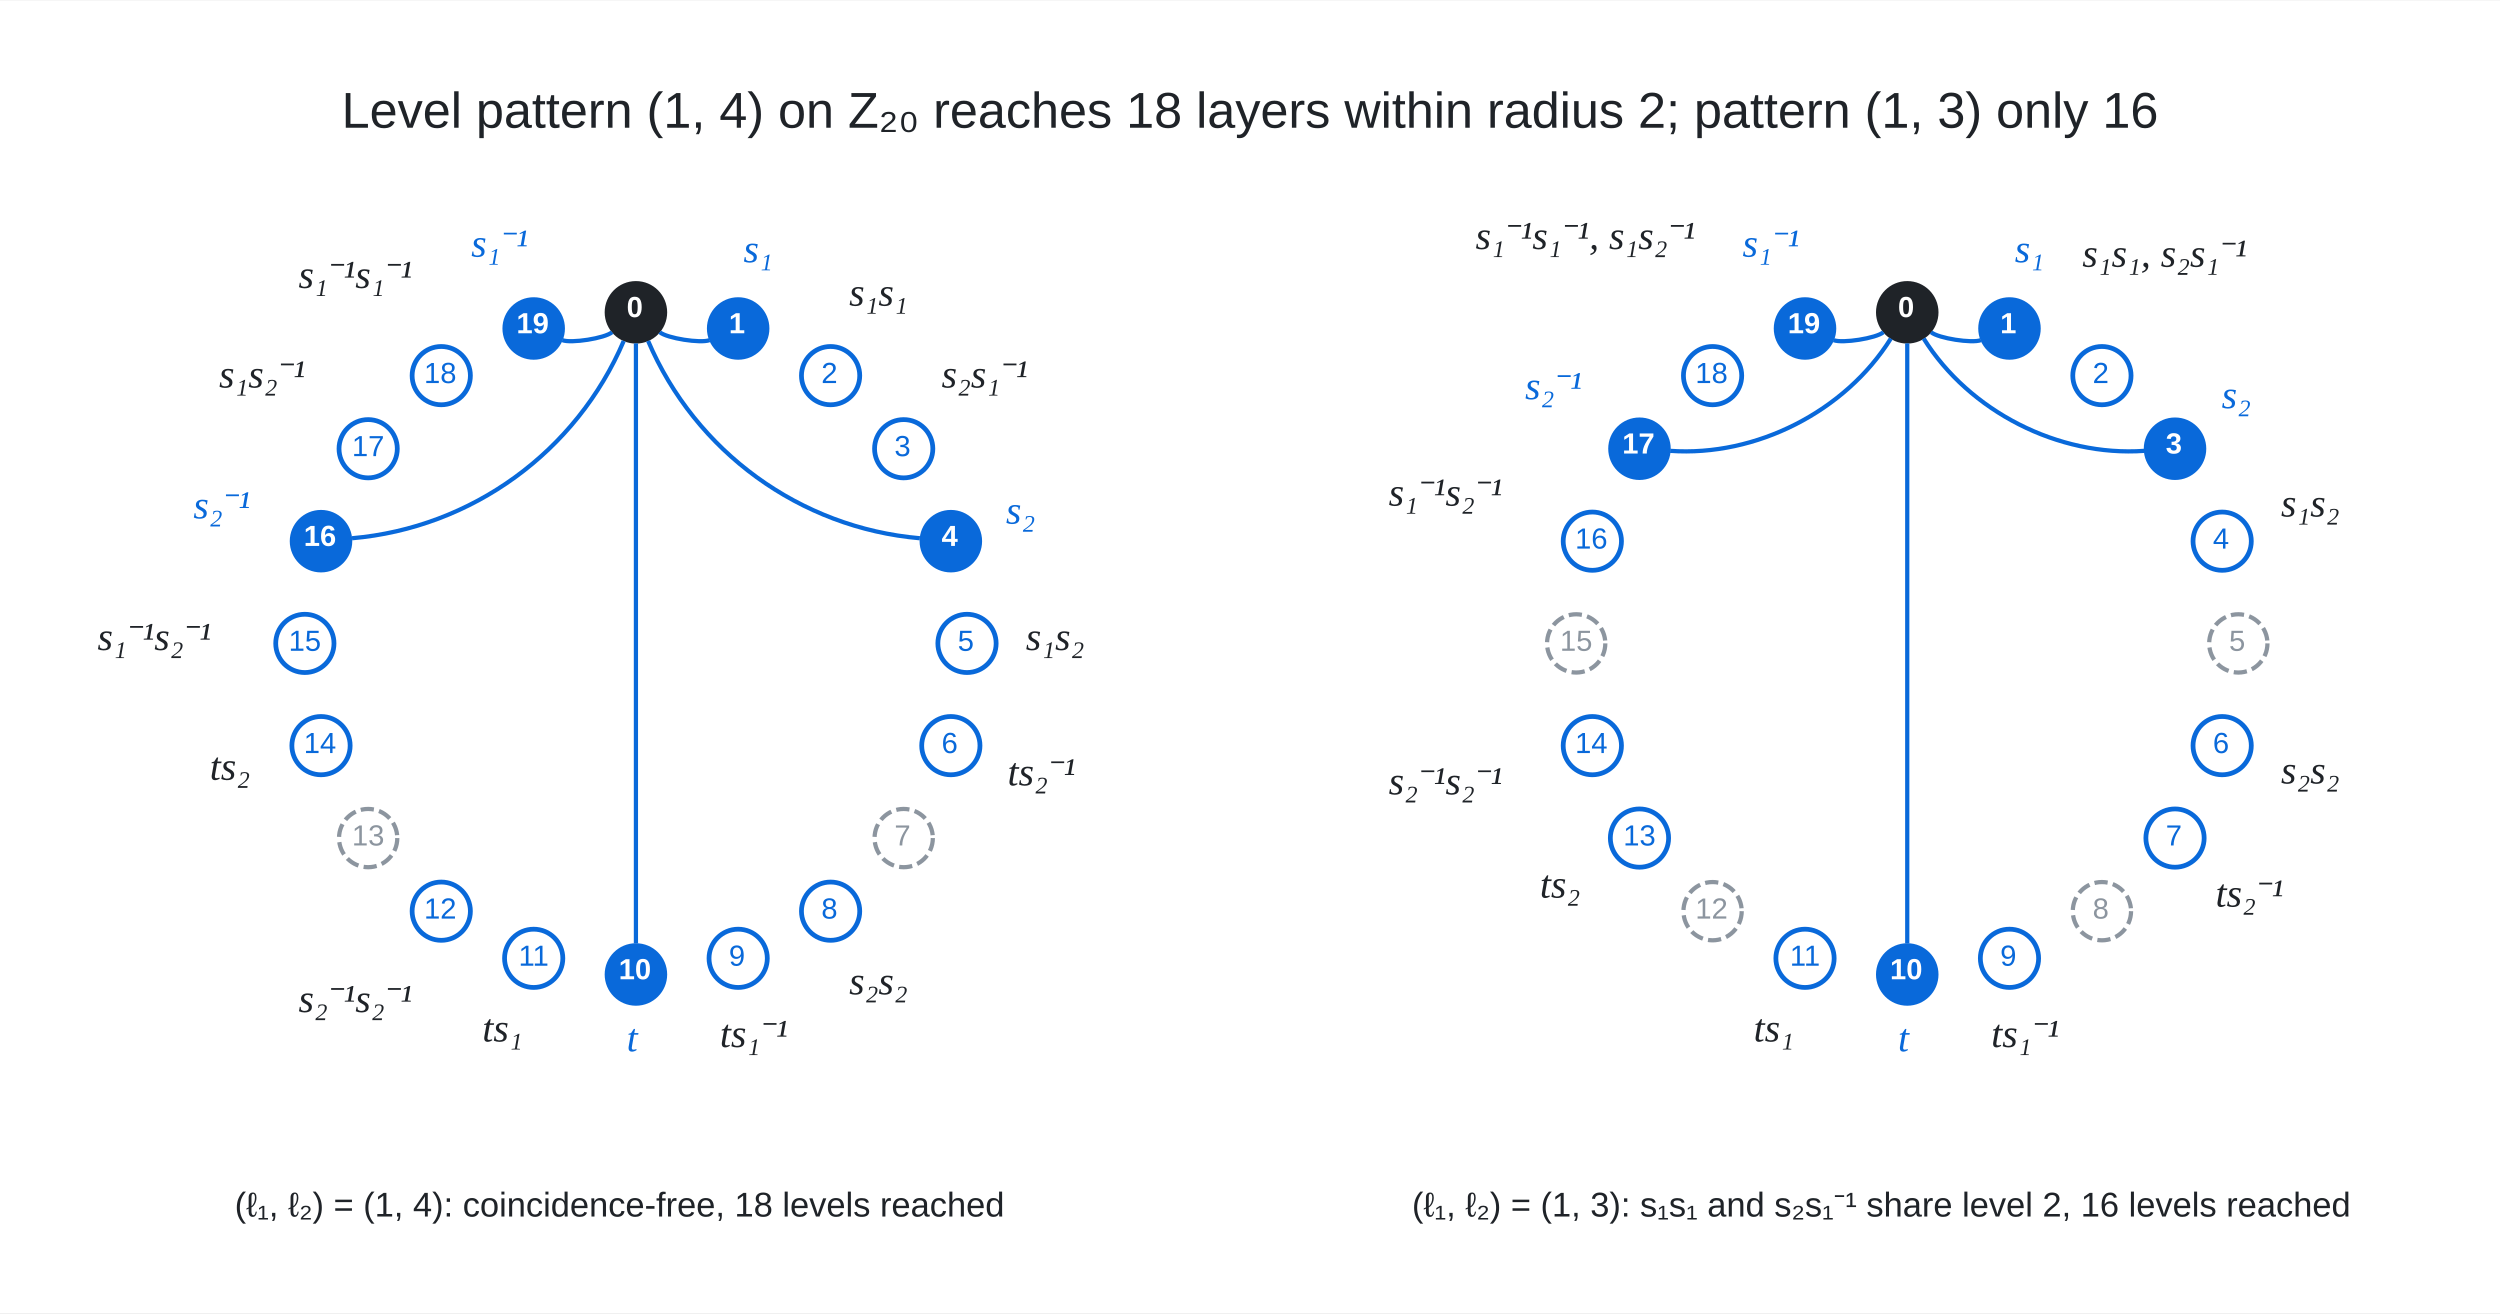
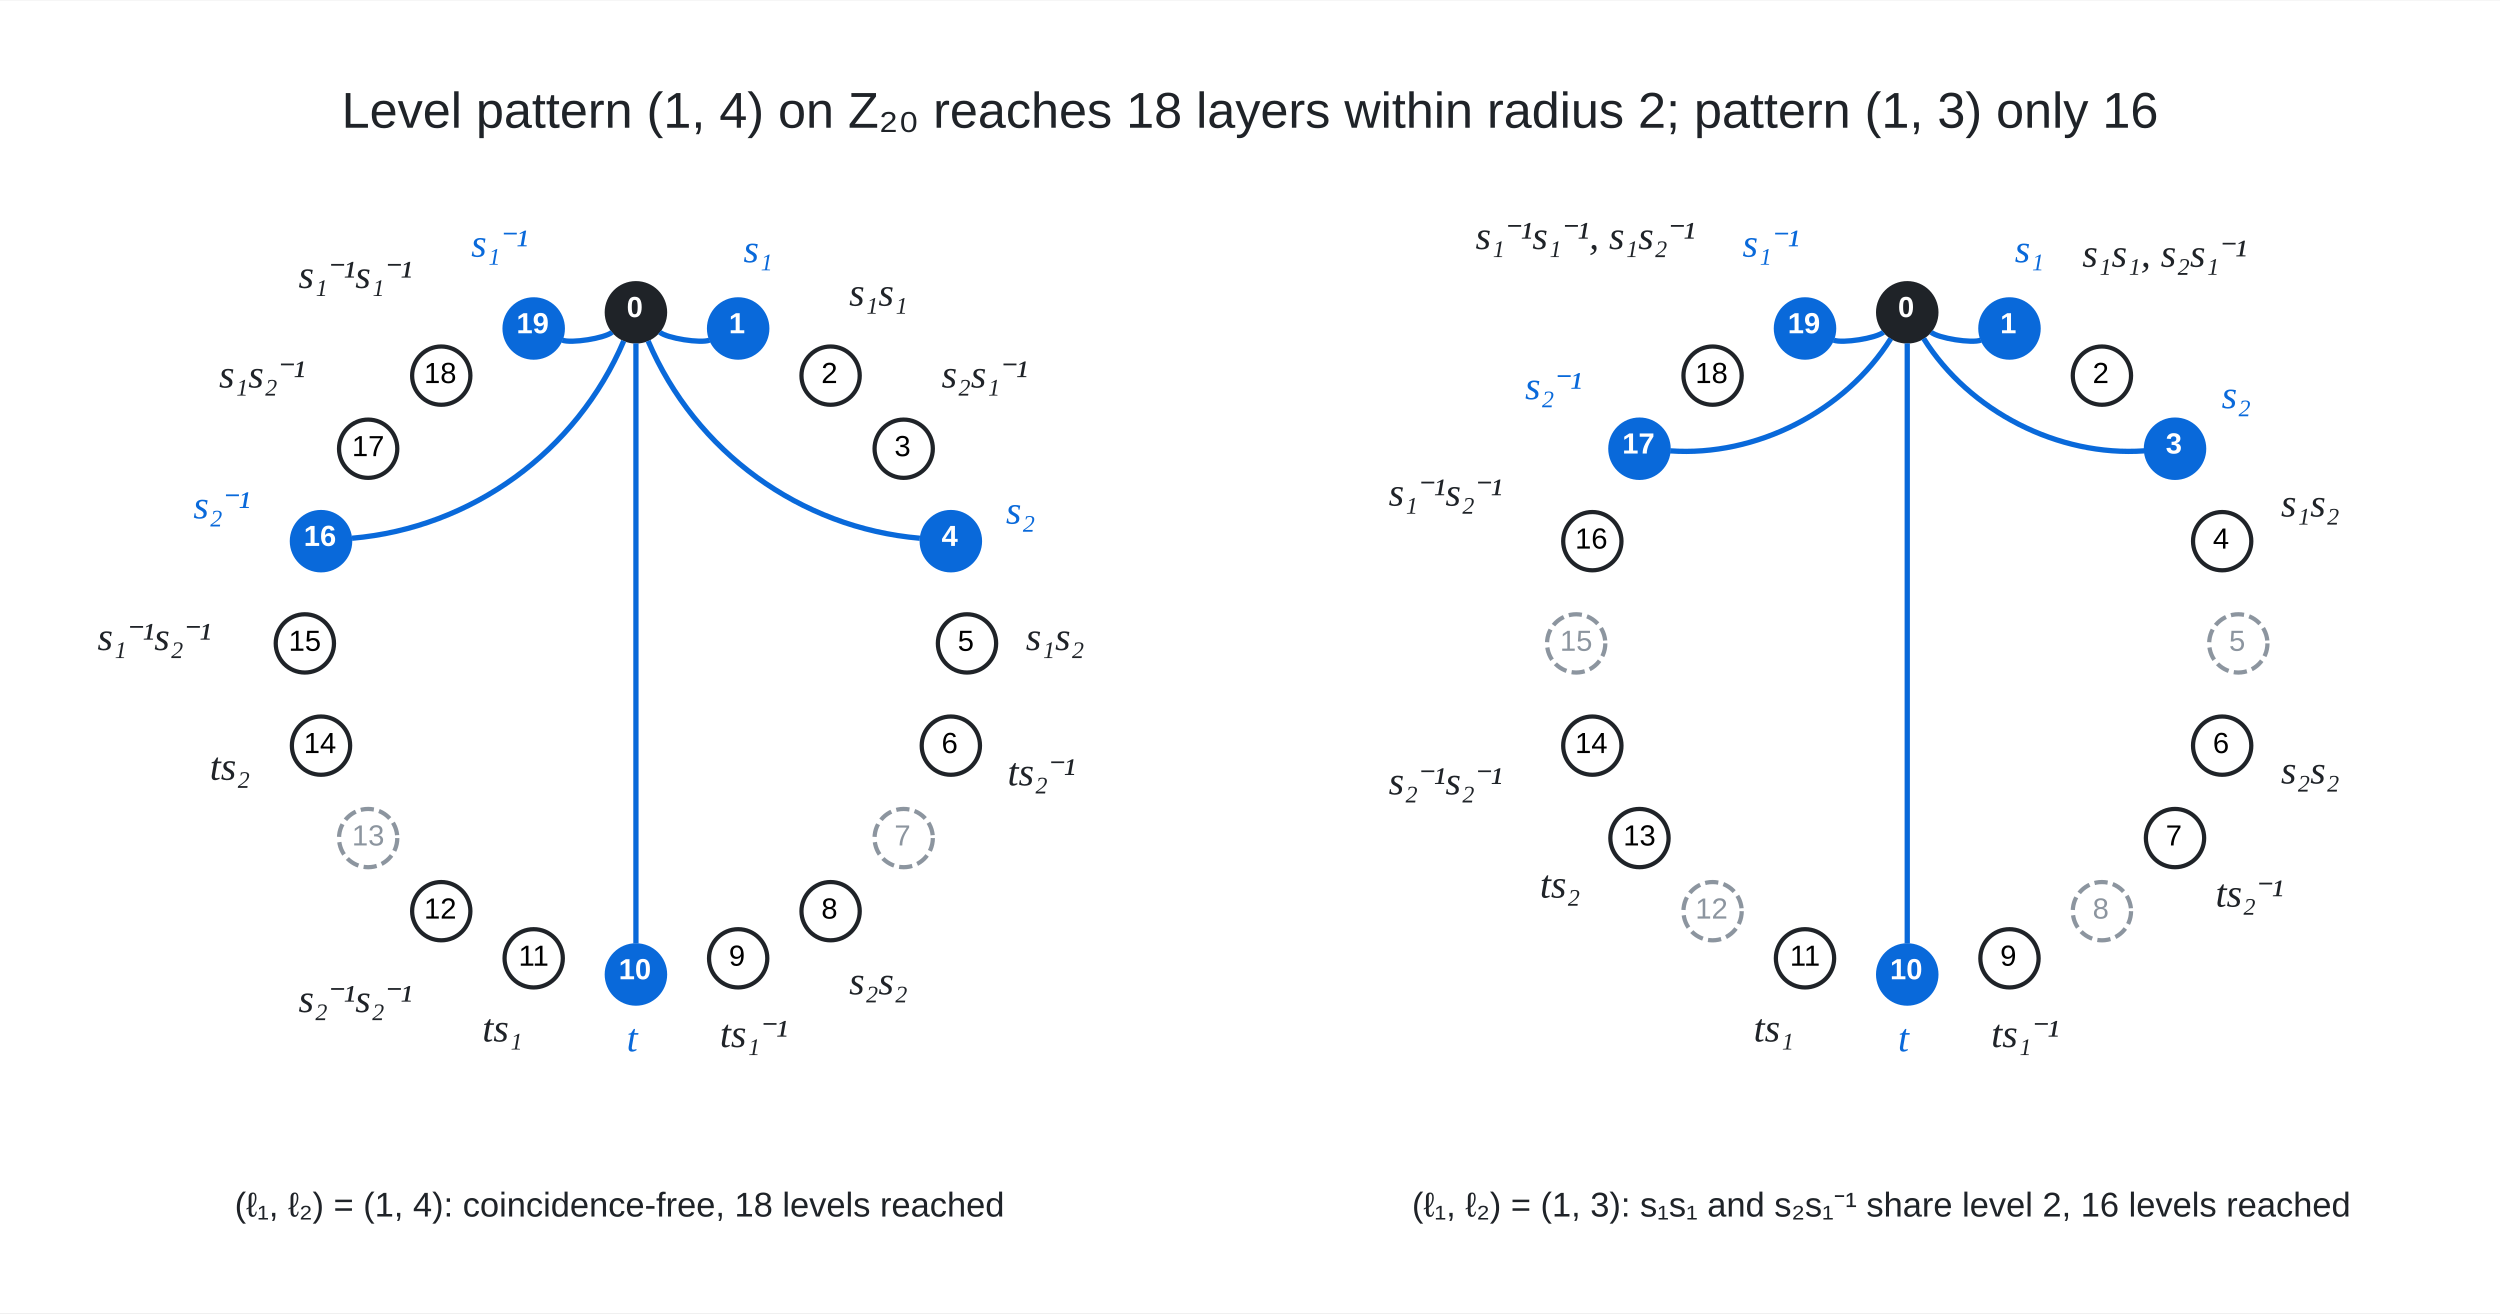
<svg xmlns="http://www.w3.org/2000/svg" width="944pt" height="496pt" viewBox="0.00 0.00 943.90 495.50">
  <g id="graph0" class="graph" transform="scale(1 1) rotate(0) translate(28.8 466.7)">
    <polygon fill="white" stroke="transparent" points="-28.8,28.8 -28.8,-466.7 915.1,-466.7 915.1,28.8 -28.8,28.8" />
    <text text-anchor="middle" x="443.15" y="-418.7" font-family="Arial" font-size="19.00" fill="#1f2328">Level pattern (1, 4) on Z₂₀ reaches 18 layers within radius 2; pattern (1, 3) only 16</text>
    <text text-anchor="middle" x="443.15" y="-397.7" font-family="Arial" font-size="19.00" fill="#1f2328"> </text>
    <g id="node1" class="node">
      <ellipse fill="#1f2328" stroke="#1f2328" stroke-width="1.6" cx="211.3" cy="-349" rx="11" ry="11" />
      <text text-anchor="start" x="207.8" y="-347.2" font-family="Arial" font-weight="bold" font-size="11.00" fill="white">0</text>
    </g>
    <g id="node2" class="node">
      <ellipse fill="#0969da" stroke="#0969da" stroke-width="1.6" cx="249.9" cy="-342.9" rx="11" ry="11" />
      <text text-anchor="start" x="246.4" y="-341.1" font-family="Arial" font-weight="bold" font-size="11.00" fill="white">1</text>
    </g>
    <g id="edge1" class="edge">
-       <path fill="none" stroke="#0969da" stroke-width="1.6" d="M220.3,-341.5C223,-339.2 235.8,-337.2 239.1,-338.5" />
+       <path fill="none" stroke="#0969da" stroke-width="2" d="M220.3,-341.5C223,-339.2 235.8,-337.2 239.1,-338.5" />
    </g>
    <g id="node8" class="node">
      <ellipse fill="#0969da" stroke="#0969da" stroke-width="1.6" cx="330.2" cy="-262.6" rx="11" ry="11" />
      <text text-anchor="start" x="326.7" y="-260.8" font-family="Arial" font-weight="bold" font-size="11.00" fill="white">4</text>
    </g>
    <g id="edge3" class="edge">
-       <path fill="none" stroke="#0969da" stroke-width="1.6" d="M215.9,-338.2C233.7,-296.4 273.3,-267.6 318.5,-263.7" />
+       <path fill="none" stroke="#0969da" stroke-width="2" d="M215.9,-338.2C233.7,-296.4 273.3,-267.6 318.5,-263.7" />
    </g>
    <g id="node19" class="node">
      <ellipse fill="#0969da" stroke="#0969da" stroke-width="1.6" cx="211.3" cy="-99" rx="11" ry="11" />
      <text text-anchor="start" x="204.8" y="-97.2" font-family="Arial" font-weight="bold" font-size="11.00" fill="white">10</text>
    </g>
    <g id="edge5" class="edge">
-       <path fill="none" stroke="#0969da" stroke-width="1.6" d="M211.3,-337.3C211.3,-261.8 211.3,-186.2 211.3,-110.7" />
+       <path fill="none" stroke="#0969da" stroke-width="2" d="M211.3,-337.3C211.3,-261.8 211.3,-186.2 211.3,-110.7" />
    </g>
    <g id="node30" class="node">
      <ellipse fill="#0969da" stroke="#0969da" stroke-width="1.6" cx="92.4" cy="-262.6" rx="11" ry="11" />
      <text text-anchor="start" x="85.9" y="-260.8" font-family="Arial" font-weight="bold" font-size="11.00" fill="white">16</text>
    </g>
    <g id="edge4" class="edge">
-       <path fill="none" stroke="#0969da" stroke-width="1.6" d="M206.7,-338.2C188.9,-296.4 149.3,-267.6 104.1,-263.7" />
+       <path fill="none" stroke="#0969da" stroke-width="2" d="M206.7,-338.2C188.9,-296.4 149.3,-267.6 104.1,-263.7" />
    </g>
    <g id="node36" class="node">
      <ellipse fill="#0969da" stroke="#0969da" stroke-width="1.6" cx="172.7" cy="-342.9" rx="11" ry="11" />
      <text text-anchor="start" x="166.2" y="-341.1" font-family="Arial" font-weight="bold" font-size="11.00" fill="white">19</text>
    </g>
    <g id="edge2" class="edge">
-       <path fill="none" stroke="#0969da" stroke-width="1.6" d="M202.3,-341.5C199.6,-339.2 186.8,-337.2 183.5,-338.5" />
+       <path fill="none" stroke="#0969da" stroke-width="2" d="M202.3,-341.5C199.6,-339.2 186.8,-337.2 183.5,-338.5" />
    </g>
    <g id="node3" class="node">
      <text text-anchor="start" x="251.9" y="-367.9" font-family="Times New Roman" font-style="italic" font-size="15.00" fill="#0969da">s₁</text>
    </g>
    <g id="node4" class="node">
-       <ellipse fill="none" stroke="#0969da" stroke-width="1.8" cx="284.8" cy="-325.1" rx="11" ry="11" />
-       <text text-anchor="start" x="281.3" y="-322.3" font-family="Arial" font-size="11.00" fill="#0969da">2</text>
+       <ellipse fill="none" stroke="#1f2328" stroke-width="1.6" cx="284.8" cy="-325.1" rx="11" ry="11" />
+       <text text-anchor="start" x="281.3" y="-322.3" font-family="Arial" font-size="11.00">2</text>
    </g>
    <g id="node5" class="node">
      <text text-anchor="start" x="291.8" y="-351.5" font-family="Times New Roman" font-style="italic" font-size="15.00" fill="#1f2328">s₁s₁</text>
    </g>
    <g id="node6" class="node">
-       <ellipse fill="none" stroke="#0969da" stroke-width="1.8" cx="312.4" cy="-297.5" rx="11" ry="11" />
-       <text text-anchor="start" x="308.9" y="-294.7" font-family="Arial" font-size="11.00" fill="#0969da">3</text>
+       <ellipse fill="none" stroke="#1f2328" stroke-width="1.6" cx="312.4" cy="-297.5" rx="11" ry="11" />
+       <text text-anchor="start" x="308.9" y="-294.7" font-family="Arial" font-size="11.00">3</text>
    </g>
    <g id="node7" class="node">
      <text text-anchor="start" x="326.7" y="-320.6" font-family="Times New Roman" font-style="italic" font-size="15.00" fill="#1f2328">s₂s₁⁻¹</text>
    </g>
    <g id="node9" class="node">
      <text text-anchor="start" x="351" y="-269.2" font-family="Times New Roman" font-style="italic" font-size="15.00" fill="#0969da">s₂</text>
    </g>
    <g id="node10" class="node">
-       <ellipse fill="none" stroke="#0969da" stroke-width="1.8" cx="336.3" cy="-224" rx="11" ry="11" />
-       <text text-anchor="start" x="332.8" y="-221.2" font-family="Arial" font-size="11.00" fill="#0969da">5</text>
+       <ellipse fill="none" stroke="#1f2328" stroke-width="1.6" cx="336.3" cy="-224" rx="11" ry="11" />
+       <text text-anchor="start" x="332.8" y="-221.2" font-family="Arial" font-size="11.00">5</text>
    </g>
    <g id="node11" class="node">
      <text text-anchor="start" x="358.5" y="-221.5" font-family="Times New Roman" font-style="italic" font-size="15.00" fill="#1f2328">s₁s₂</text>
    </g>
    <g id="node12" class="node">
-       <ellipse fill="none" stroke="#0969da" stroke-width="1.8" cx="330.2" cy="-185.4" rx="11" ry="11" />
-       <text text-anchor="start" x="326.7" y="-182.6" font-family="Arial" font-size="11.00" fill="#0969da">6</text>
+       <ellipse fill="none" stroke="#1f2328" stroke-width="1.6" cx="330.2" cy="-185.4" rx="11" ry="11" />
+       <text text-anchor="start" x="326.7" y="-182.6" font-family="Arial" font-size="11.00">6</text>
    </g>
    <g id="node13" class="node">
      <text text-anchor="start" x="351.6" y="-170.4" font-family="Times New Roman" font-style="italic" font-size="15.00" fill="#1f2328">ts₂⁻¹</text>
    </g>
    <g id="node14" class="node">
      <ellipse fill="none" stroke="#8c959f" stroke-width="1.6" stroke-dasharray="5,2" cx="312.4" cy="-150.5" rx="11" ry="11" />
      <text text-anchor="start" x="308.9" y="-147.7" font-family="Arial" font-size="11.00" fill="#8c959f">7</text>
    </g>
    <g id="node15" class="node">
-       <ellipse fill="none" stroke="#0969da" stroke-width="1.8" cx="284.8" cy="-122.9" rx="11" ry="11" />
-       <text text-anchor="start" x="281.3" y="-120.1" font-family="Arial" font-size="11.00" fill="#0969da">8</text>
+       <ellipse fill="none" stroke="#1f2328" stroke-width="1.6" cx="284.8" cy="-122.9" rx="11" ry="11" />
+       <text text-anchor="start" x="281.3" y="-120.1" font-family="Arial" font-size="11.00">8</text>
    </g>
    <g id="node16" class="node">
      <text text-anchor="start" x="291.8" y="-91.5" font-family="Times New Roman" font-style="italic" font-size="15.00" fill="#1f2328">s₂s₂</text>
    </g>
    <g id="node17" class="node">
-       <ellipse fill="none" stroke="#0969da" stroke-width="1.8" cx="249.9" cy="-105.1" rx="11" ry="11" />
-       <text text-anchor="start" x="246.4" y="-102.3" font-family="Arial" font-size="11.00" fill="#0969da">9</text>
+       <ellipse fill="none" stroke="#1f2328" stroke-width="1.6" cx="249.9" cy="-105.1" rx="11" ry="11" />
+       <text text-anchor="start" x="246.4" y="-102.3" font-family="Arial" font-size="11.00">9</text>
    </g>
    <g id="node18" class="node">
      <text text-anchor="start" x="243" y="-71.6" font-family="Times New Roman" font-style="italic" font-size="15.00" fill="#1f2328">ts₁⁻¹</text>
    </g>
    <g id="node20" class="node">
      <text text-anchor="start" x="207.8" y="-70" font-family="Times New Roman" font-style="italic" font-size="15.00" fill="#0969da">t</text>
    </g>
    <g id="node21" class="node">
-       <ellipse fill="none" stroke="#0969da" stroke-width="1.8" cx="172.7" cy="-105.1" rx="11" ry="11" />
-       <text text-anchor="middle" x="172.7" y="-102.3" font-family="Arial" font-size="11.00" fill="#0969da">11</text>
+       <ellipse fill="none" stroke="#1f2328" stroke-width="1.6" cx="172.7" cy="-105.1" rx="11" ry="11" />
+       <text text-anchor="middle" x="172.7" y="-102.3" font-family="Arial" font-size="11.00">11</text>
    </g>
    <g id="node22" class="node">
      <text text-anchor="start" x="153.3" y="-73.7" font-family="Times New Roman" font-style="italic" font-size="15.00" fill="#1f2328">ts₁</text>
    </g>
    <g id="node23" class="node">
-       <ellipse fill="none" stroke="#0969da" stroke-width="1.8" cx="137.8" cy="-122.9" rx="11" ry="11" />
-       <text text-anchor="start" x="131.3" y="-120.1" font-family="Arial" font-size="11.00" fill="#0969da">12</text>
+       <ellipse fill="none" stroke="#1f2328" stroke-width="1.6" cx="137.8" cy="-122.9" rx="11" ry="11" />
+       <text text-anchor="start" x="131.3" y="-120.1" font-family="Arial" font-size="11.00">12</text>
    </g>
    <g id="node24" class="node">
      <text text-anchor="start" x="83.9" y="-84.8" font-family="Times New Roman" font-style="italic" font-size="15.00" fill="#1f2328">s₂⁻¹s₂⁻¹</text>
    </g>
    <g id="node25" class="node">
      <ellipse fill="none" stroke="#8c959f" stroke-width="1.6" stroke-dasharray="5,2" cx="110.2" cy="-150.5" rx="11" ry="11" />
      <text text-anchor="middle" x="110.2" y="-147.7" font-family="Arial" font-size="11.00" fill="#8c959f">13</text>
    </g>
    <g id="node26" class="node">
-       <ellipse fill="none" stroke="#0969da" stroke-width="1.8" cx="92.4" cy="-185.4" rx="11" ry="11" />
-       <text text-anchor="start" x="85.9" y="-182.6" font-family="Arial" font-size="11.00" fill="#0969da">14</text>
+       <ellipse fill="none" stroke="#1f2328" stroke-width="1.6" cx="92.4" cy="-185.4" rx="11" ry="11" />
+       <text text-anchor="start" x="85.9" y="-182.6" font-family="Arial" font-size="11.00">14</text>
    </g>
    <g id="node27" class="node">
      <text text-anchor="start" x="50.4" y="-172.5" font-family="Times New Roman" font-style="italic" font-size="15.00" fill="#1f2328">ts₂</text>
    </g>
    <g id="node28" class="node">
-       <ellipse fill="none" stroke="#0969da" stroke-width="1.8" cx="86.3" cy="-224" rx="11" ry="11" />
-       <text text-anchor="middle" x="86.3" y="-221.2" font-family="Arial" font-size="11.00" fill="#0969da">15</text>
+       <ellipse fill="none" stroke="#1f2328" stroke-width="1.6" cx="86.3" cy="-224" rx="11" ry="11" />
+       <text text-anchor="middle" x="86.3" y="-221.2" font-family="Arial" font-size="11.00">15</text>
    </g>
    <g id="node29" class="node">
      <text text-anchor="start" x="8" y="-221.5" font-family="Times New Roman" font-style="italic" font-size="15.00" fill="#1f2328">s₁⁻¹s₂⁻¹</text>
    </g>
    <g id="node31" class="node">
      <text text-anchor="start" x="44.2" y="-271.2" font-family="Times New Roman" font-style="italic" font-size="15.00" fill="#0969da">s₂⁻¹</text>
    </g>
    <g id="node32" class="node">
-       <ellipse fill="none" stroke="#0969da" stroke-width="1.8" cx="110.2" cy="-297.5" rx="11" ry="11" />
-       <text text-anchor="middle" x="110.2" y="-294.7" font-family="Arial" font-size="11.00" fill="#0969da">17</text>
+       <ellipse fill="none" stroke="#1f2328" stroke-width="1.6" cx="110.2" cy="-297.5" rx="11" ry="11" />
+       <text text-anchor="middle" x="110.2" y="-294.7" font-family="Arial" font-size="11.00">17</text>
    </g>
    <g id="node33" class="node">
      <text text-anchor="start" x="53.9" y="-320.6" font-family="Times New Roman" font-style="italic" font-size="15.00" fill="#1f2328">s₁s₂⁻¹</text>
    </g>
    <g id="node34" class="node">
-       <ellipse fill="none" stroke="#0969da" stroke-width="1.8" cx="137.8" cy="-325.1" rx="11" ry="11" />
-       <text text-anchor="start" x="131.3" y="-322.3" font-family="Arial" font-size="11.00" fill="#0969da">18</text>
+       <ellipse fill="none" stroke="#1f2328" stroke-width="1.6" cx="137.8" cy="-325.1" rx="11" ry="11" />
+       <text text-anchor="start" x="131.3" y="-322.3" font-family="Arial" font-size="11.00">18</text>
    </g>
    <g id="node35" class="node">
      <text text-anchor="start" x="83.9" y="-358.2" font-family="Times New Roman" font-style="italic" font-size="15.00" fill="#1f2328">s₁⁻¹s₁⁻¹</text>
    </g>
    <g id="node37" class="node">
      <text text-anchor="start" x="149.1" y="-370" font-family="Times New Roman" font-style="italic" font-size="15.00" fill="#0969da">s₁⁻¹</text>
    </g>
    <g id="node38" class="node">
      <text text-anchor="start" x="59.8" y="-7.6" font-family="Arial" font-size="13.00" fill="#1f2328">(ℓ₁, ℓ₂) = (1, 4): coincidence-free, 18 levels reached</text>
    </g>
    <g id="node39" class="node">
      <ellipse fill="#1f2328" stroke="#1f2328" stroke-width="1.6" cx="691.3" cy="-349" rx="11" ry="11" />
      <text text-anchor="start" x="687.8" y="-347.2" font-family="Arial" font-weight="bold" font-size="11.00" fill="white">0</text>
    </g>
    <g id="node40" class="node">
      <ellipse fill="#0969da" stroke="#0969da" stroke-width="1.6" cx="729.9" cy="-342.9" rx="11" ry="11" />
      <text text-anchor="start" x="726.4" y="-341.1" font-family="Arial" font-weight="bold" font-size="11.00" fill="white">1</text>
    </g>
    <g id="edge6" class="edge">
-       <path fill="none" stroke="#0969da" stroke-width="1.6" d="M700.3,-341.5C703,-339.2 715.8,-337.2 719.1,-338.5" />
+       <path fill="none" stroke="#0969da" stroke-width="2" d="M700.3,-341.5C703,-339.2 715.8,-337.2 719.1,-338.5" />
    </g>
    <g id="node44" class="node">
      <ellipse fill="#0969da" stroke="#0969da" stroke-width="1.6" cx="792.4" cy="-297.5" rx="11" ry="11" />
      <text text-anchor="start" x="788.9" y="-295.7" font-family="Arial" font-weight="bold" font-size="11.00" fill="white">3</text>
    </g>
    <g id="edge8" class="edge">
-       <path fill="none" stroke="#0969da" stroke-width="1.6" d="M697.5,-339.1C714.7,-311.6 748.4,-294.4 780.8,-296.7" />
+       <path fill="none" stroke="#0969da" stroke-width="2" d="M697.5,-339.1C714.7,-311.6 748.4,-294.4 780.8,-296.7" />
    </g>
    <g id="node56" class="node">
      <ellipse fill="#0969da" stroke="#0969da" stroke-width="1.6" cx="691.3" cy="-99" rx="11" ry="11" />
      <text text-anchor="start" x="684.8" y="-97.2" font-family="Arial" font-weight="bold" font-size="11.00" fill="white">10</text>
    </g>
    <g id="edge10" class="edge">
-       <path fill="none" stroke="#0969da" stroke-width="1.6" d="M691.3,-337.3C691.3,-261.8 691.3,-186.2 691.3,-110.7" />
+       <path fill="none" stroke="#0969da" stroke-width="2" d="M691.3,-337.3C691.3,-261.8 691.3,-186.2 691.3,-110.7" />
    </g>
    <g id="node68" class="node">
      <ellipse fill="#0969da" stroke="#0969da" stroke-width="1.6" cx="590.2" cy="-297.5" rx="11" ry="11" />
      <text text-anchor="start" x="583.7" y="-295.7" font-family="Arial" font-weight="bold" font-size="11.00" fill="white">17</text>
    </g>
    <g id="edge9" class="edge">
-       <path fill="none" stroke="#0969da" stroke-width="1.6" d="M685.1,-339.1C667.9,-311.6 634.2,-294.4 601.8,-296.7" />
+       <path fill="none" stroke="#0969da" stroke-width="2" d="M685.1,-339.1C667.9,-311.6 634.2,-294.4 601.8,-296.7" />
    </g>
    <g id="node72" class="node">
      <ellipse fill="#0969da" stroke="#0969da" stroke-width="1.6" cx="652.7" cy="-342.9" rx="11" ry="11" />
      <text text-anchor="start" x="646.2" y="-341.1" font-family="Arial" font-weight="bold" font-size="11.00" fill="white">19</text>
    </g>
    <g id="edge7" class="edge">
-       <path fill="none" stroke="#0969da" stroke-width="1.6" d="M682.3,-341.5C679.6,-339.2 666.8,-337.2 663.5,-338.5" />
+       <path fill="none" stroke="#0969da" stroke-width="2" d="M682.3,-341.5C679.6,-339.2 666.8,-337.2 663.5,-338.5" />
    </g>
    <g id="node41" class="node">
      <text text-anchor="start" x="731.9" y="-367.9" font-family="Times New Roman" font-style="italic" font-size="15.00" fill="#0969da">s₁</text>
    </g>
    <g id="node42" class="node">
-       <ellipse fill="none" stroke="#0969da" stroke-width="1.8" cx="764.8" cy="-325.1" rx="11" ry="11" />
-       <text text-anchor="start" x="761.3" y="-322.3" font-family="Arial" font-size="11.00" fill="#0969da">2</text>
+       <ellipse fill="none" stroke="#1f2328" stroke-width="1.6" cx="764.8" cy="-325.1" rx="11" ry="11" />
+       <text text-anchor="start" x="761.3" y="-322.3" font-family="Arial" font-size="11.00">2</text>
    </g>
    <g id="node43" class="node">
      <text text-anchor="start" x="757.4" y="-366.2" font-family="Times New Roman" font-style="italic" font-size="15.00" fill="#1f2328">s₁s₁, s₂s₁⁻¹</text>
    </g>
    <g id="node45" class="node">
      <text text-anchor="start" x="810" y="-312.8" font-family="Times New Roman" font-style="italic" font-size="15.00" fill="#0969da">s₂</text>
    </g>
    <g id="node46" class="node">
-       <ellipse fill="none" stroke="#0969da" stroke-width="1.8" cx="810.2" cy="-262.6" rx="11" ry="11" />
-       <text text-anchor="start" x="806.7" y="-259.8" font-family="Arial" font-size="11.00" fill="#0969da">4</text>
+       <ellipse fill="none" stroke="#1f2328" stroke-width="1.6" cx="810.2" cy="-262.6" rx="11" ry="11" />
+       <text text-anchor="start" x="806.7" y="-259.8" font-family="Arial" font-size="11.00">4</text>
    </g>
    <g id="node47" class="node">
      <text text-anchor="start" x="832.4" y="-271.9" font-family="Times New Roman" font-style="italic" font-size="15.00" fill="#1f2328">s₁s₂</text>
    </g>
    <g id="node48" class="node">
      <ellipse fill="none" stroke="#8c959f" stroke-width="1.6" stroke-dasharray="5,2" cx="816.3" cy="-224" rx="11" ry="11" />
      <text text-anchor="start" x="812.8" y="-221.2" font-family="Arial" font-size="11.00" fill="#8c959f">5</text>
    </g>
    <g id="node49" class="node">
-       <ellipse fill="none" stroke="#0969da" stroke-width="1.8" cx="810.2" cy="-185.4" rx="11" ry="11" />
-       <text text-anchor="start" x="806.7" y="-182.6" font-family="Arial" font-size="11.00" fill="#0969da">6</text>
+       <ellipse fill="none" stroke="#1f2328" stroke-width="1.6" cx="810.2" cy="-185.4" rx="11" ry="11" />
+       <text text-anchor="start" x="806.7" y="-182.6" font-family="Arial" font-size="11.00">6</text>
    </g>
    <g id="node50" class="node">
      <text text-anchor="start" x="832.4" y="-171.1" font-family="Times New Roman" font-style="italic" font-size="15.00" fill="#1f2328">s₂s₂</text>
    </g>
    <g id="node51" class="node">
-       <ellipse fill="none" stroke="#0969da" stroke-width="1.8" cx="792.4" cy="-150.5" rx="11" ry="11" />
-       <text text-anchor="start" x="788.9" y="-147.7" font-family="Arial" font-size="11.00" fill="#0969da">7</text>
+       <ellipse fill="none" stroke="#1f2328" stroke-width="1.6" cx="792.4" cy="-150.5" rx="11" ry="11" />
+       <text text-anchor="start" x="788.9" y="-147.7" font-family="Arial" font-size="11.00">7</text>
    </g>
    <g id="node52" class="node">
      <text text-anchor="start" x="807.7" y="-124.6" font-family="Times New Roman" font-style="italic" font-size="15.00" fill="#1f2328">ts₂⁻¹</text>
    </g>
    <g id="node53" class="node">
      <ellipse fill="none" stroke="#8c959f" stroke-width="1.6" stroke-dasharray="5,2" cx="764.8" cy="-122.9" rx="11" ry="11" />
      <text text-anchor="start" x="761.3" y="-120.1" font-family="Arial" font-size="11.00" fill="#8c959f">8</text>
    </g>
    <g id="node54" class="node">
-       <ellipse fill="none" stroke="#0969da" stroke-width="1.8" cx="729.9" cy="-105.1" rx="11" ry="11" />
-       <text text-anchor="start" x="726.4" y="-102.3" font-family="Arial" font-size="11.00" fill="#0969da">9</text>
+       <ellipse fill="none" stroke="#1f2328" stroke-width="1.6" cx="729.9" cy="-105.1" rx="11" ry="11" />
+       <text text-anchor="start" x="726.4" y="-102.3" font-family="Arial" font-size="11.00">9</text>
    </g>
    <g id="node55" class="node">
      <text text-anchor="start" x="723" y="-71.6" font-family="Times New Roman" font-style="italic" font-size="15.00" fill="#1f2328">ts₁⁻¹</text>
    </g>
    <g id="node57" class="node">
      <text text-anchor="start" x="687.8" y="-70" font-family="Times New Roman" font-style="italic" font-size="15.00" fill="#0969da">t</text>
    </g>
    <g id="node58" class="node">
-       <ellipse fill="none" stroke="#0969da" stroke-width="1.8" cx="652.7" cy="-105.1" rx="11" ry="11" />
-       <text text-anchor="middle" x="652.7" y="-102.3" font-family="Arial" font-size="11.00" fill="#0969da">11</text>
+       <ellipse fill="none" stroke="#1f2328" stroke-width="1.6" cx="652.7" cy="-105.1" rx="11" ry="11" />
+       <text text-anchor="middle" x="652.7" y="-102.3" font-family="Arial" font-size="11.00">11</text>
    </g>
    <g id="node59" class="node">
      <text text-anchor="start" x="633.3" y="-73.7" font-family="Times New Roman" font-style="italic" font-size="15.00" fill="#1f2328">ts₁</text>
    </g>
    <g id="node60" class="node">
      <ellipse fill="none" stroke="#8c959f" stroke-width="1.6" stroke-dasharray="5,2" cx="617.8" cy="-122.9" rx="11" ry="11" />
      <text text-anchor="start" x="611.3" y="-120.1" font-family="Arial" font-size="11.00" fill="#8c959f">12</text>
    </g>
    <g id="node61" class="node">
-       <ellipse fill="none" stroke="#0969da" stroke-width="1.8" cx="590.2" cy="-150.5" rx="11" ry="11" />
-       <text text-anchor="middle" x="590.2" y="-147.7" font-family="Arial" font-size="11.00" fill="#0969da">13</text>
+       <ellipse fill="none" stroke="#1f2328" stroke-width="1.6" cx="590.2" cy="-150.5" rx="11" ry="11" />
+       <text text-anchor="middle" x="590.2" y="-147.7" font-family="Arial" font-size="11.00">13</text>
    </g>
    <g id="node62" class="node">
      <text text-anchor="start" x="552.6" y="-128" font-family="Times New Roman" font-style="italic" font-size="15.00" fill="#1f2328">ts₂</text>
    </g>
    <g id="node63" class="node">
-       <ellipse fill="none" stroke="#0969da" stroke-width="1.8" cx="572.4" cy="-185.4" rx="11" ry="11" />
-       <text text-anchor="start" x="565.9" y="-182.6" font-family="Arial" font-size="11.00" fill="#0969da">14</text>
+       <ellipse fill="none" stroke="#1f2328" stroke-width="1.6" cx="572.4" cy="-185.4" rx="11" ry="11" />
+       <text text-anchor="start" x="565.9" y="-182.6" font-family="Arial" font-size="11.00">14</text>
    </g>
    <g id="node64" class="node">
      <text text-anchor="start" x="495.5" y="-167" font-family="Times New Roman" font-style="italic" font-size="15.00" fill="#1f2328">s₂⁻¹s₂⁻¹</text>
    </g>
    <g id="node65" class="node">
      <ellipse fill="none" stroke="#8c959f" stroke-width="1.6" stroke-dasharray="5,2" cx="566.3" cy="-224" rx="11" ry="11" />
      <text text-anchor="middle" x="566.3" y="-221.2" font-family="Arial" font-size="11.00" fill="#8c959f">15</text>
    </g>
    <g id="node66" class="node">
-       <ellipse fill="none" stroke="#0969da" stroke-width="1.8" cx="572.4" cy="-262.6" rx="11" ry="11" />
-       <text text-anchor="start" x="565.9" y="-259.8" font-family="Arial" font-size="11.00" fill="#0969da">16</text>
+       <ellipse fill="none" stroke="#1f2328" stroke-width="1.6" cx="572.4" cy="-262.6" rx="11" ry="11" />
+       <text text-anchor="start" x="565.9" y="-259.8" font-family="Arial" font-size="11.00">16</text>
    </g>
    <g id="node67" class="node">
      <text text-anchor="start" x="495.5" y="-276" font-family="Times New Roman" font-style="italic" font-size="15.00" fill="#1f2328">s₁⁻¹s₂⁻¹</text>
    </g>
    <g id="node69" class="node">
      <text text-anchor="start" x="547" y="-316.2" font-family="Times New Roman" font-style="italic" font-size="15.00" fill="#0969da">s₂⁻¹</text>
    </g>
    <g id="node70" class="node">
-       <ellipse fill="none" stroke="#0969da" stroke-width="1.8" cx="617.8" cy="-325.1" rx="11" ry="11" />
-       <text text-anchor="start" x="611.3" y="-322.3" font-family="Arial" font-size="11.00" fill="#0969da">18</text>
+       <ellipse fill="none" stroke="#1f2328" stroke-width="1.6" cx="617.8" cy="-325.1" rx="11" ry="11" />
+       <text text-anchor="start" x="611.3" y="-322.3" font-family="Arial" font-size="11.00">18</text>
    </g>
    <g id="node71" class="node">
      <text text-anchor="start" x="528.3" y="-372.9" font-family="Times New Roman" font-style="italic" font-size="15.00" fill="#1f2328">s₁⁻¹s₁⁻¹, s₁s₂⁻¹</text>
    </g>
    <g id="node73" class="node">
      <text text-anchor="start" x="629.1" y="-370" font-family="Times New Roman" font-style="italic" font-size="15.00" fill="#0969da">s₁⁻¹</text>
    </g>
    <g id="node74" class="node">
      <text text-anchor="start" x="504.3" y="-7.6" font-family="Arial" font-size="13.00" fill="#1f2328">(ℓ₁, ℓ₂) = (1, 3): s₁s₁ and s₂s₁⁻¹ share level 2, 16 levels reached</text>
    </g>
  </g>
</svg>
